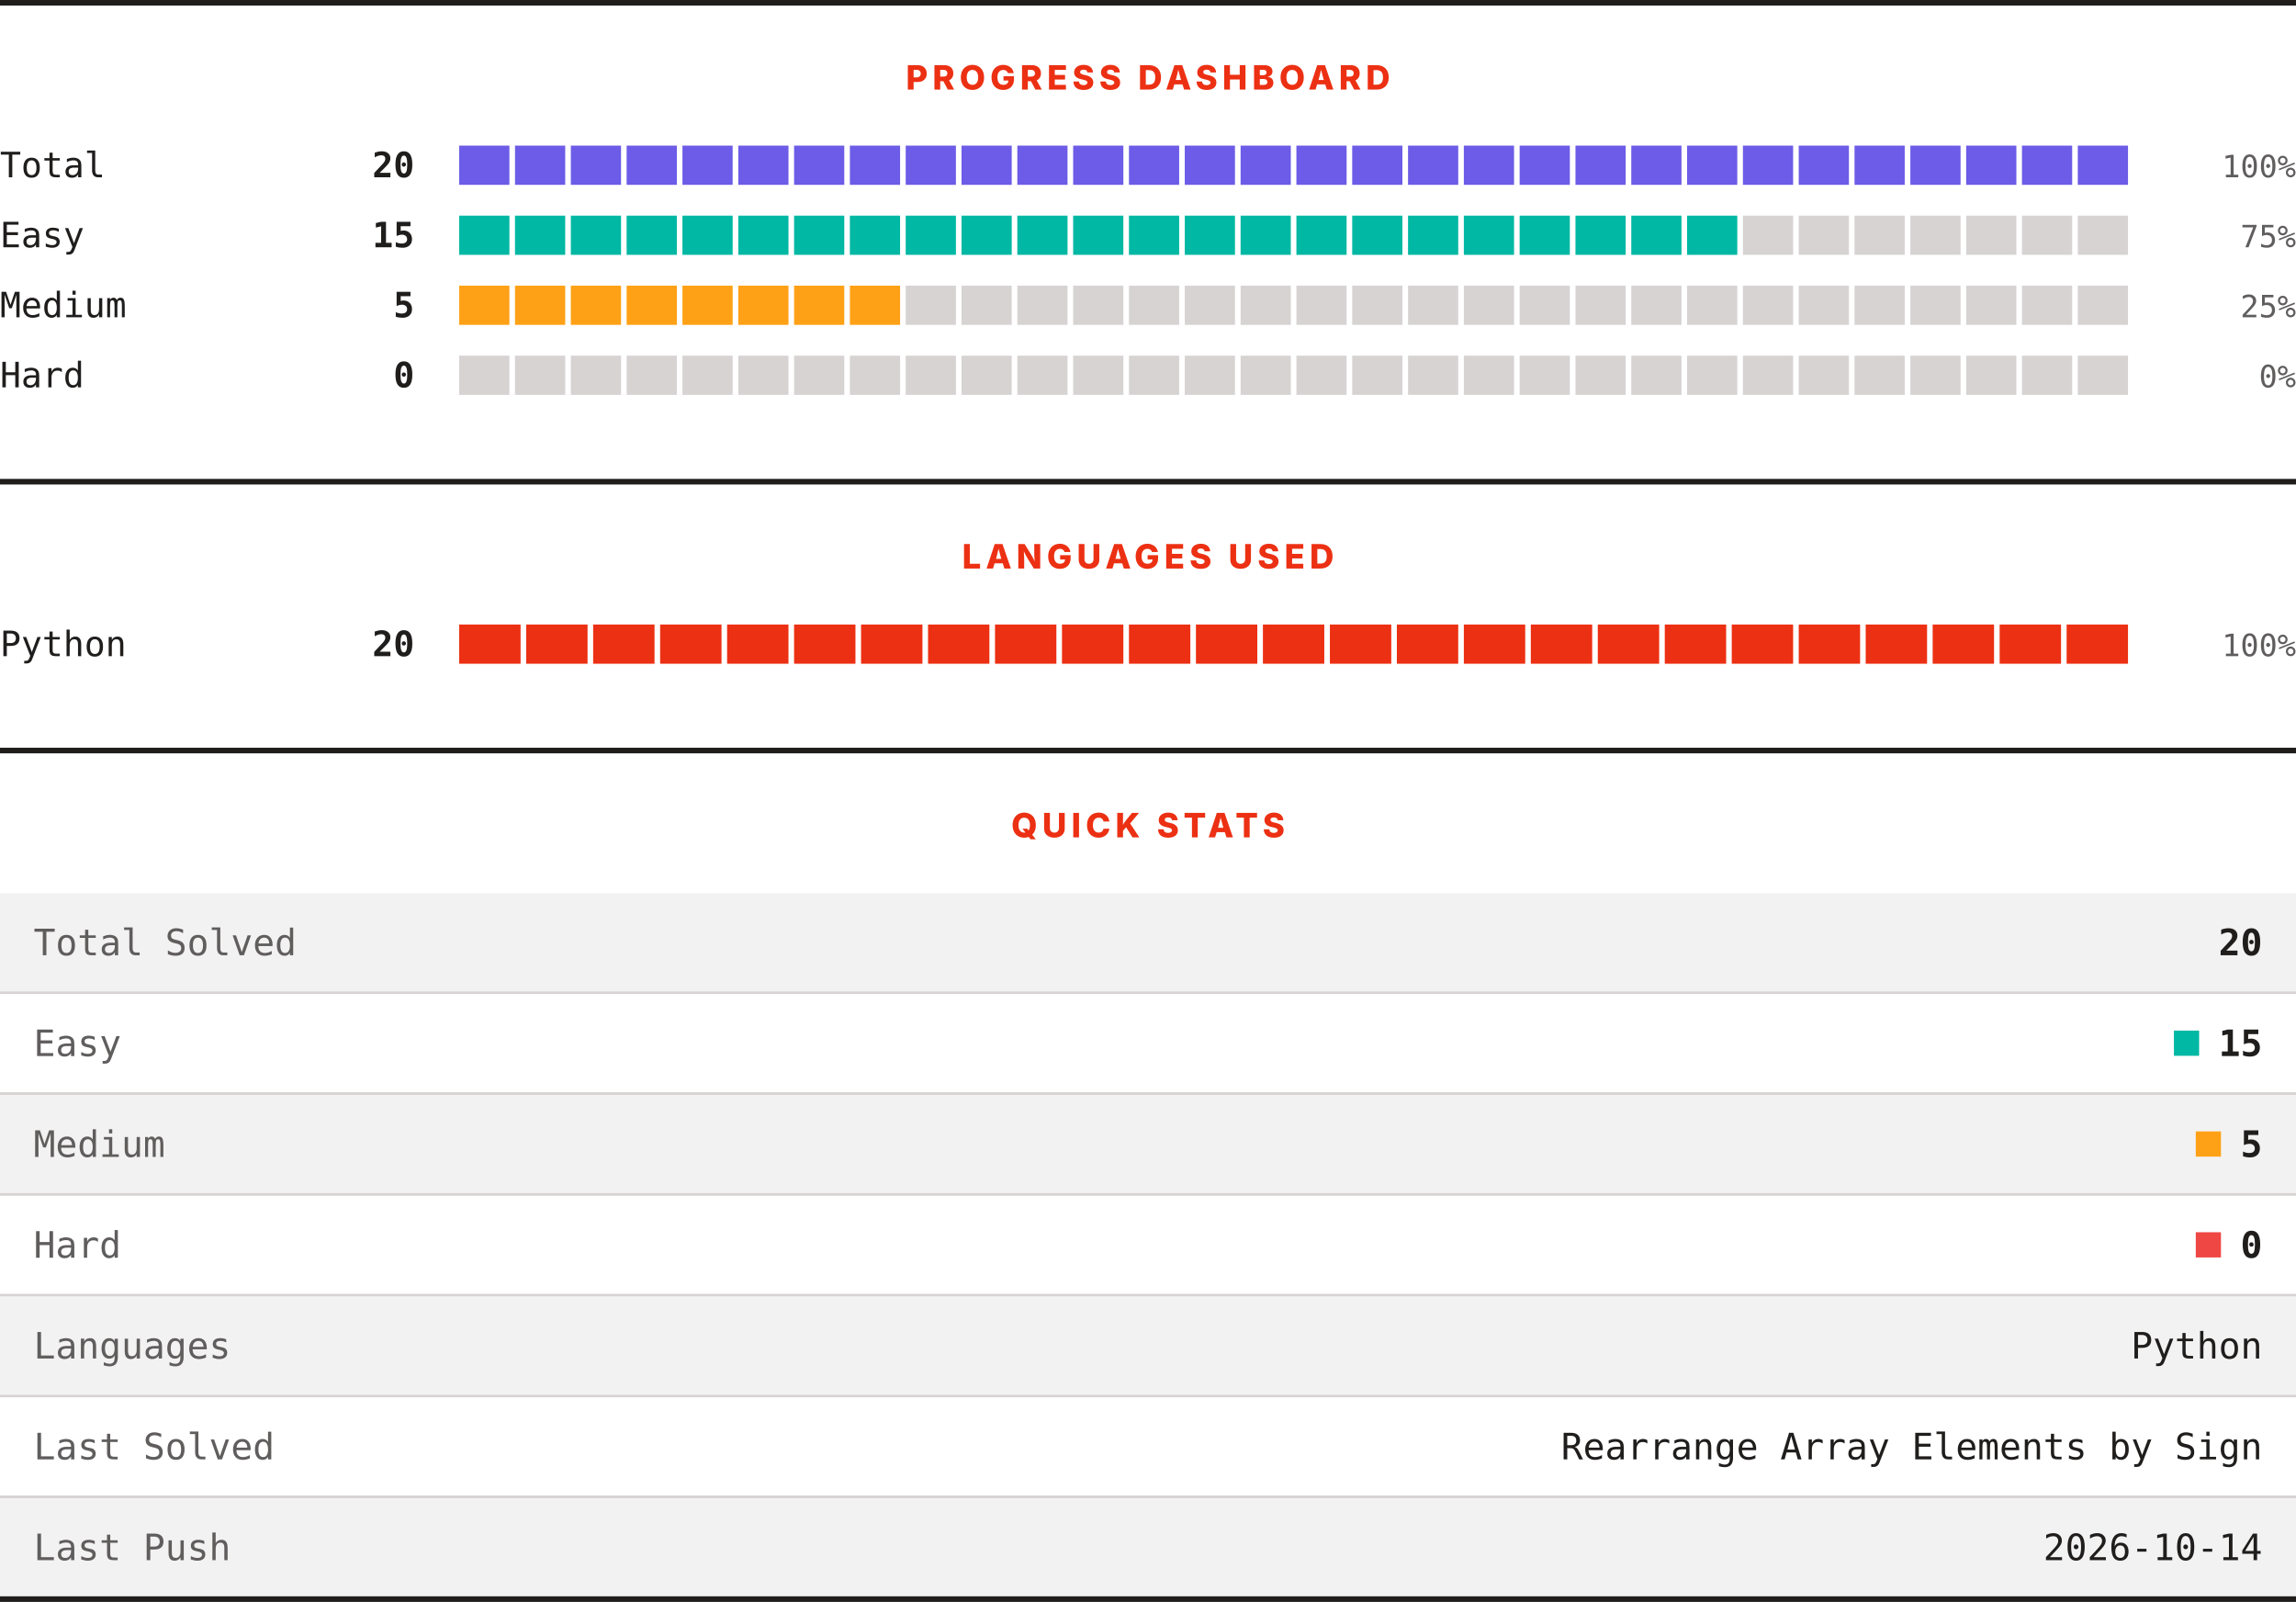
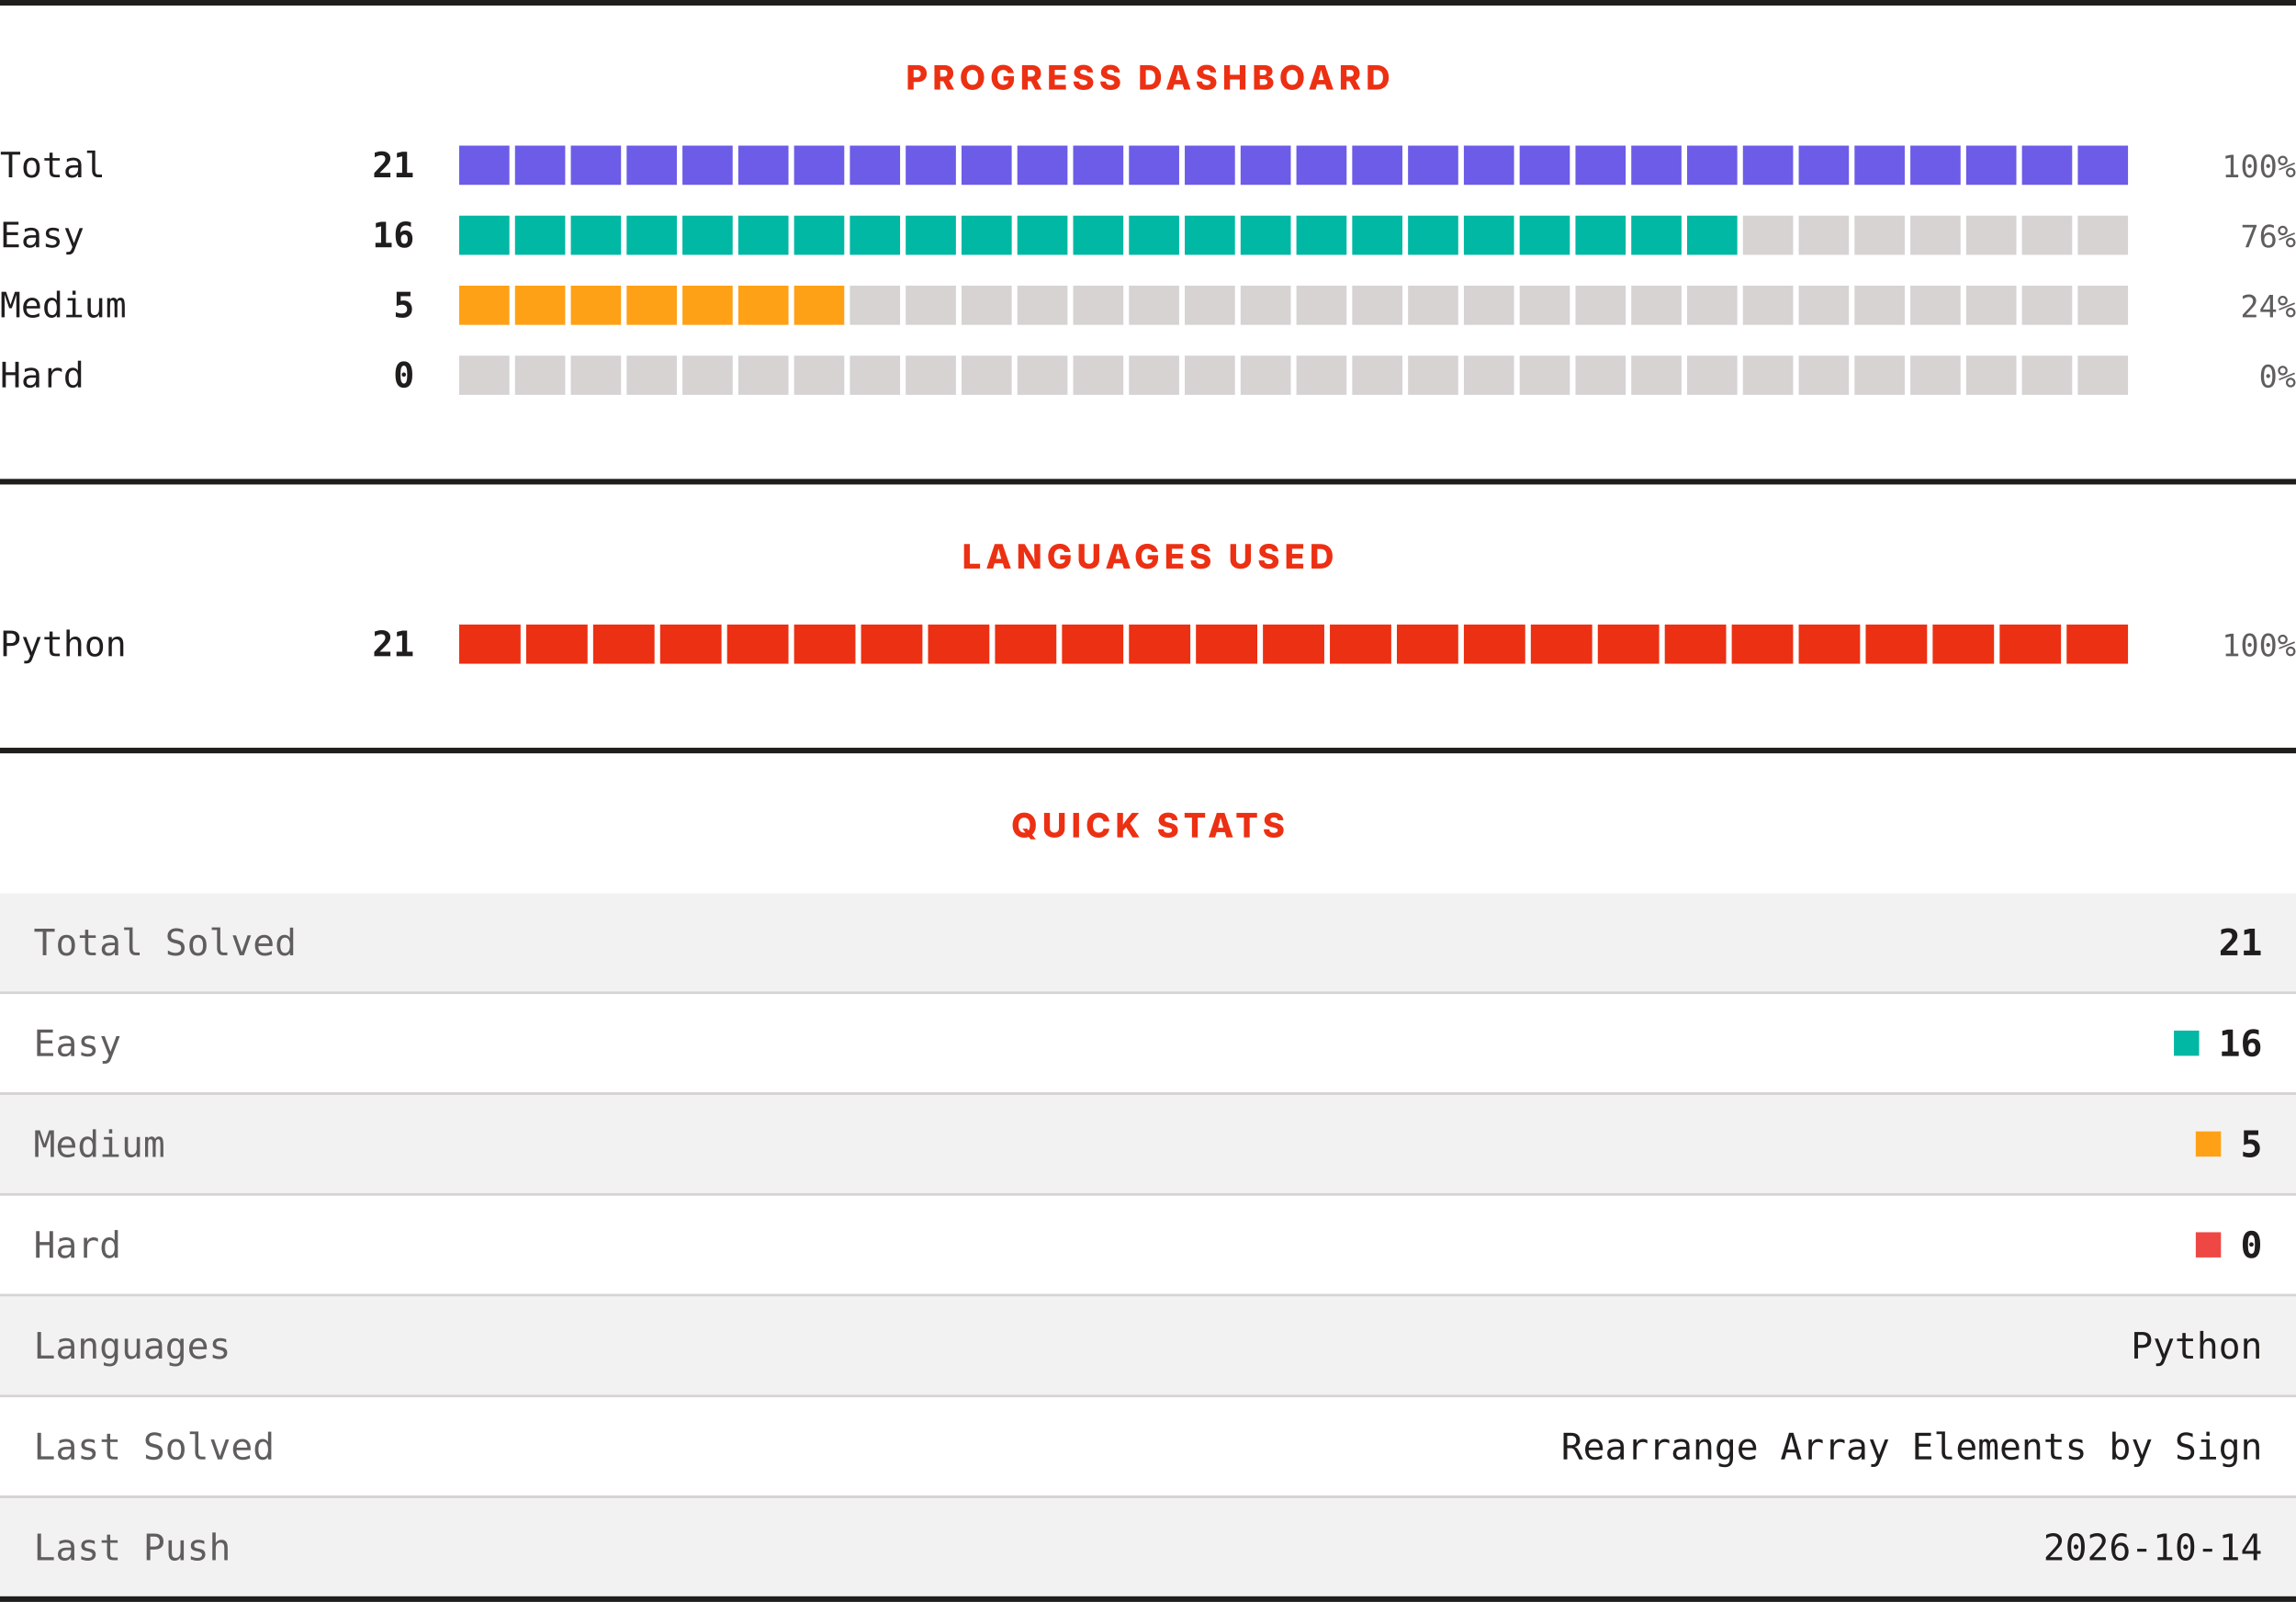
<svg xmlns="http://www.w3.org/2000/svg" width="820" height="572" viewBox="0 0 820 572" role="img" aria-label="LeetCode progress, languages and quick stats">
  <rect width="820" height="572" fill="#ffffff" />
  <rect x="0" y="0" width="820" height="2" fill="#201e1d" />
  <text x="410" y="32" text-anchor="middle" font-family="Archivo, system-ui, -apple-system, Segoe UI, sans-serif" font-size="12" font-weight="800" letter-spacing="1.68" fill="#ec3013">PROGRESS DASHBOARD</text>
  <text x="0" y="63.3" font-family="ui-monospace, SFMono-Regular, Menlo, Consolas, monospace" font-size="12.5" fill="#201e1d">Total</text>
-   <text x="148" y="63.3" text-anchor="end" font-family="ui-monospace, SFMono-Regular, Menlo, Consolas, monospace" font-size="12.5" font-weight="700" fill="#201e1d">20</text>
+   <text x="148" y="63.3" text-anchor="end" font-family="ui-monospace, SFMono-Regular, Menlo, Consolas, monospace" font-size="12.5" font-weight="700" fill="#201e1d">21</text>
  <rect x="164.00" y="52" width="17.93" height="14" fill="#6c5ce7" />
  <rect x="183.93" y="52" width="17.93" height="14" fill="#6c5ce7" />
  <rect x="203.87" y="52" width="17.93" height="14" fill="#6c5ce7" />
  <rect x="223.80" y="52" width="17.93" height="14" fill="#6c5ce7" />
  <rect x="243.73" y="52" width="17.93" height="14" fill="#6c5ce7" />
  <rect x="263.67" y="52" width="17.93" height="14" fill="#6c5ce7" />
  <rect x="283.60" y="52" width="17.93" height="14" fill="#6c5ce7" />
  <rect x="303.53" y="52" width="17.93" height="14" fill="#6c5ce7" />
  <rect x="323.47" y="52" width="17.93" height="14" fill="#6c5ce7" />
  <rect x="343.40" y="52" width="17.93" height="14" fill="#6c5ce7" />
  <rect x="363.33" y="52" width="17.93" height="14" fill="#6c5ce7" />
  <rect x="383.27" y="52" width="17.93" height="14" fill="#6c5ce7" />
  <rect x="403.20" y="52" width="17.93" height="14" fill="#6c5ce7" />
  <rect x="423.13" y="52" width="17.93" height="14" fill="#6c5ce7" />
  <rect x="443.07" y="52" width="17.93" height="14" fill="#6c5ce7" />
  <rect x="463.00" y="52" width="17.93" height="14" fill="#6c5ce7" />
  <rect x="482.93" y="52" width="17.93" height="14" fill="#6c5ce7" />
  <rect x="502.87" y="52" width="17.93" height="14" fill="#6c5ce7" />
  <rect x="522.80" y="52" width="17.93" height="14" fill="#6c5ce7" />
  <rect x="542.73" y="52" width="17.93" height="14" fill="#6c5ce7" />
  <rect x="562.67" y="52" width="17.93" height="14" fill="#6c5ce7" />
  <rect x="582.60" y="52" width="17.93" height="14" fill="#6c5ce7" />
  <rect x="602.53" y="52" width="17.93" height="14" fill="#6c5ce7" />
  <rect x="622.47" y="52" width="17.93" height="14" fill="#6c5ce7" />
  <rect x="642.40" y="52" width="17.93" height="14" fill="#6c5ce7" />
  <rect x="662.33" y="52" width="17.93" height="14" fill="#6c5ce7" />
  <rect x="682.27" y="52" width="17.93" height="14" fill="#6c5ce7" />
  <rect x="702.20" y="52" width="17.93" height="14" fill="#6c5ce7" />
  <rect x="722.13" y="52" width="17.93" height="14" fill="#6c5ce7" />
  <rect x="742.07" y="52" width="17.93" height="14" fill="#6c5ce7" />
  <text x="820" y="63.3" text-anchor="end" font-family="ui-monospace, SFMono-Regular, Menlo, Consolas, monospace" font-size="11" fill="#605d5d">100%</text>
  <text x="0" y="88.3" font-family="ui-monospace, SFMono-Regular, Menlo, Consolas, monospace" font-size="12.5" fill="#201e1d">Easy</text>
-   <text x="148" y="88.3" text-anchor="end" font-family="ui-monospace, SFMono-Regular, Menlo, Consolas, monospace" font-size="12.5" font-weight="700" fill="#201e1d">15</text>
+   <text x="148" y="88.3" text-anchor="end" font-family="ui-monospace, SFMono-Regular, Menlo, Consolas, monospace" font-size="12.5" font-weight="700" fill="#201e1d">16</text>
  <rect x="164.00" y="77" width="17.93" height="14" fill="#00b8a3" />
  <rect x="183.93" y="77" width="17.93" height="14" fill="#00b8a3" />
  <rect x="203.87" y="77" width="17.93" height="14" fill="#00b8a3" />
  <rect x="223.80" y="77" width="17.93" height="14" fill="#00b8a3" />
  <rect x="243.73" y="77" width="17.93" height="14" fill="#00b8a3" />
  <rect x="263.67" y="77" width="17.93" height="14" fill="#00b8a3" />
  <rect x="283.60" y="77" width="17.93" height="14" fill="#00b8a3" />
  <rect x="303.53" y="77" width="17.93" height="14" fill="#00b8a3" />
  <rect x="323.47" y="77" width="17.93" height="14" fill="#00b8a3" />
  <rect x="343.40" y="77" width="17.93" height="14" fill="#00b8a3" />
  <rect x="363.33" y="77" width="17.93" height="14" fill="#00b8a3" />
  <rect x="383.27" y="77" width="17.93" height="14" fill="#00b8a3" />
  <rect x="403.20" y="77" width="17.93" height="14" fill="#00b8a3" />
  <rect x="423.13" y="77" width="17.93" height="14" fill="#00b8a3" />
  <rect x="443.07" y="77" width="17.93" height="14" fill="#00b8a3" />
  <rect x="463.00" y="77" width="17.93" height="14" fill="#00b8a3" />
  <rect x="482.93" y="77" width="17.93" height="14" fill="#00b8a3" />
  <rect x="502.87" y="77" width="17.93" height="14" fill="#00b8a3" />
  <rect x="522.80" y="77" width="17.93" height="14" fill="#00b8a3" />
  <rect x="542.73" y="77" width="17.93" height="14" fill="#00b8a3" />
  <rect x="562.67" y="77" width="17.93" height="14" fill="#00b8a3" />
  <rect x="582.60" y="77" width="17.93" height="14" fill="#00b8a3" />
  <rect x="602.53" y="77" width="17.93" height="14" fill="#00b8a3" />
  <rect x="622.47" y="77" width="17.93" height="14" fill="#d7d3d3" />
  <rect x="642.40" y="77" width="17.93" height="14" fill="#d7d3d3" />
  <rect x="662.33" y="77" width="17.93" height="14" fill="#d7d3d3" />
  <rect x="682.27" y="77" width="17.93" height="14" fill="#d7d3d3" />
  <rect x="702.20" y="77" width="17.93" height="14" fill="#d7d3d3" />
  <rect x="722.13" y="77" width="17.93" height="14" fill="#d7d3d3" />
  <rect x="742.07" y="77" width="17.93" height="14" fill="#d7d3d3" />
-   <text x="820" y="88.3" text-anchor="end" font-family="ui-monospace, SFMono-Regular, Menlo, Consolas, monospace" font-size="11" fill="#605d5d">75%</text>
+   <text x="820" y="88.3" text-anchor="end" font-family="ui-monospace, SFMono-Regular, Menlo, Consolas, monospace" font-size="11" fill="#605d5d">76%</text>
  <text x="0" y="113.3" font-family="ui-monospace, SFMono-Regular, Menlo, Consolas, monospace" font-size="12.5" fill="#201e1d">Medium</text>
  <text x="148" y="113.3" text-anchor="end" font-family="ui-monospace, SFMono-Regular, Menlo, Consolas, monospace" font-size="12.5" font-weight="700" fill="#201e1d">5</text>
  <rect x="164.00" y="102" width="17.93" height="14" fill="#ffa116" />
  <rect x="183.93" y="102" width="17.93" height="14" fill="#ffa116" />
  <rect x="203.87" y="102" width="17.93" height="14" fill="#ffa116" />
  <rect x="223.80" y="102" width="17.93" height="14" fill="#ffa116" />
  <rect x="243.73" y="102" width="17.93" height="14" fill="#ffa116" />
  <rect x="263.67" y="102" width="17.93" height="14" fill="#ffa116" />
  <rect x="283.60" y="102" width="17.93" height="14" fill="#ffa116" />
-   <rect x="303.53" y="102" width="17.93" height="14" fill="#ffa116" />
+   <rect x="303.53" y="102" width="17.93" height="14" fill="#d7d3d3" />
  <rect x="323.47" y="102" width="17.93" height="14" fill="#d7d3d3" />
  <rect x="343.40" y="102" width="17.93" height="14" fill="#d7d3d3" />
  <rect x="363.33" y="102" width="17.93" height="14" fill="#d7d3d3" />
  <rect x="383.27" y="102" width="17.93" height="14" fill="#d7d3d3" />
  <rect x="403.20" y="102" width="17.93" height="14" fill="#d7d3d3" />
  <rect x="423.13" y="102" width="17.93" height="14" fill="#d7d3d3" />
  <rect x="443.07" y="102" width="17.93" height="14" fill="#d7d3d3" />
  <rect x="463.00" y="102" width="17.93" height="14" fill="#d7d3d3" />
  <rect x="482.93" y="102" width="17.93" height="14" fill="#d7d3d3" />
  <rect x="502.87" y="102" width="17.93" height="14" fill="#d7d3d3" />
  <rect x="522.80" y="102" width="17.93" height="14" fill="#d7d3d3" />
  <rect x="542.73" y="102" width="17.93" height="14" fill="#d7d3d3" />
  <rect x="562.67" y="102" width="17.93" height="14" fill="#d7d3d3" />
  <rect x="582.60" y="102" width="17.93" height="14" fill="#d7d3d3" />
  <rect x="602.53" y="102" width="17.93" height="14" fill="#d7d3d3" />
  <rect x="622.47" y="102" width="17.93" height="14" fill="#d7d3d3" />
  <rect x="642.40" y="102" width="17.93" height="14" fill="#d7d3d3" />
  <rect x="662.33" y="102" width="17.93" height="14" fill="#d7d3d3" />
  <rect x="682.27" y="102" width="17.93" height="14" fill="#d7d3d3" />
  <rect x="702.20" y="102" width="17.93" height="14" fill="#d7d3d3" />
  <rect x="722.13" y="102" width="17.93" height="14" fill="#d7d3d3" />
  <rect x="742.07" y="102" width="17.93" height="14" fill="#d7d3d3" />
-   <text x="820" y="113.3" text-anchor="end" font-family="ui-monospace, SFMono-Regular, Menlo, Consolas, monospace" font-size="11" fill="#605d5d">25%</text>
+   <text x="820" y="113.3" text-anchor="end" font-family="ui-monospace, SFMono-Regular, Menlo, Consolas, monospace" font-size="11" fill="#605d5d">24%</text>
  <text x="0" y="138.3" font-family="ui-monospace, SFMono-Regular, Menlo, Consolas, monospace" font-size="12.5" fill="#201e1d">Hard</text>
  <text x="148" y="138.3" text-anchor="end" font-family="ui-monospace, SFMono-Regular, Menlo, Consolas, monospace" font-size="12.5" font-weight="700" fill="#201e1d">0</text>
  <rect x="164.00" y="127" width="17.93" height="14" fill="#d7d3d3" />
  <rect x="183.93" y="127" width="17.93" height="14" fill="#d7d3d3" />
  <rect x="203.87" y="127" width="17.93" height="14" fill="#d7d3d3" />
  <rect x="223.80" y="127" width="17.93" height="14" fill="#d7d3d3" />
  <rect x="243.73" y="127" width="17.93" height="14" fill="#d7d3d3" />
  <rect x="263.67" y="127" width="17.93" height="14" fill="#d7d3d3" />
  <rect x="283.60" y="127" width="17.93" height="14" fill="#d7d3d3" />
  <rect x="303.53" y="127" width="17.93" height="14" fill="#d7d3d3" />
  <rect x="323.47" y="127" width="17.93" height="14" fill="#d7d3d3" />
  <rect x="343.40" y="127" width="17.93" height="14" fill="#d7d3d3" />
  <rect x="363.33" y="127" width="17.93" height="14" fill="#d7d3d3" />
  <rect x="383.27" y="127" width="17.93" height="14" fill="#d7d3d3" />
  <rect x="403.20" y="127" width="17.93" height="14" fill="#d7d3d3" />
  <rect x="423.13" y="127" width="17.93" height="14" fill="#d7d3d3" />
  <rect x="443.07" y="127" width="17.93" height="14" fill="#d7d3d3" />
  <rect x="463.00" y="127" width="17.93" height="14" fill="#d7d3d3" />
  <rect x="482.93" y="127" width="17.93" height="14" fill="#d7d3d3" />
  <rect x="502.87" y="127" width="17.93" height="14" fill="#d7d3d3" />
  <rect x="522.80" y="127" width="17.93" height="14" fill="#d7d3d3" />
  <rect x="542.73" y="127" width="17.93" height="14" fill="#d7d3d3" />
  <rect x="562.67" y="127" width="17.93" height="14" fill="#d7d3d3" />
  <rect x="582.60" y="127" width="17.93" height="14" fill="#d7d3d3" />
  <rect x="602.53" y="127" width="17.93" height="14" fill="#d7d3d3" />
  <rect x="622.47" y="127" width="17.93" height="14" fill="#d7d3d3" />
  <rect x="642.40" y="127" width="17.93" height="14" fill="#d7d3d3" />
  <rect x="662.33" y="127" width="17.93" height="14" fill="#d7d3d3" />
  <rect x="682.27" y="127" width="17.93" height="14" fill="#d7d3d3" />
  <rect x="702.20" y="127" width="17.93" height="14" fill="#d7d3d3" />
  <rect x="722.13" y="127" width="17.93" height="14" fill="#d7d3d3" />
  <rect x="742.07" y="127" width="17.93" height="14" fill="#d7d3d3" />
  <text x="820" y="138.3" text-anchor="end" font-family="ui-monospace, SFMono-Regular, Menlo, Consolas, monospace" font-size="11" fill="#605d5d">0%</text>
  <rect x="0" y="171" width="820" height="2" fill="#201e1d" />
  <text x="410" y="203" text-anchor="middle" font-family="Archivo, system-ui, -apple-system, Segoe UI, sans-serif" font-size="12" font-weight="800" letter-spacing="1.68" fill="#ec3013">LANGUAGES USED</text>
  <text x="0" y="234.3" font-family="ui-monospace, SFMono-Regular, Menlo, Consolas, monospace" font-size="12.5" fill="#201e1d">Python</text>
-   <text x="148" y="234.3" text-anchor="end" font-family="ui-monospace, SFMono-Regular, Menlo, Consolas, monospace" font-size="12.5" font-weight="700" fill="#201e1d">20</text>
+   <text x="148" y="234.3" text-anchor="end" font-family="ui-monospace, SFMono-Regular, Menlo, Consolas, monospace" font-size="12.5" font-weight="700" fill="#201e1d">21</text>
  <rect x="164.00" y="223" width="21.92" height="14" fill="#ec3013" />
  <rect x="187.92" y="223" width="21.92" height="14" fill="#ec3013" />
  <rect x="211.84" y="223" width="21.92" height="14" fill="#ec3013" />
  <rect x="235.76" y="223" width="21.92" height="14" fill="#ec3013" />
  <rect x="259.68" y="223" width="21.92" height="14" fill="#ec3013" />
  <rect x="283.60" y="223" width="21.92" height="14" fill="#ec3013" />
  <rect x="307.52" y="223" width="21.92" height="14" fill="#ec3013" />
  <rect x="331.44" y="223" width="21.92" height="14" fill="#ec3013" />
  <rect x="355.36" y="223" width="21.92" height="14" fill="#ec3013" />
  <rect x="379.28" y="223" width="21.92" height="14" fill="#ec3013" />
  <rect x="403.20" y="223" width="21.92" height="14" fill="#ec3013" />
  <rect x="427.12" y="223" width="21.92" height="14" fill="#ec3013" />
  <rect x="451.04" y="223" width="21.92" height="14" fill="#ec3013" />
  <rect x="474.96" y="223" width="21.92" height="14" fill="#ec3013" />
  <rect x="498.88" y="223" width="21.92" height="14" fill="#ec3013" />
  <rect x="522.80" y="223" width="21.92" height="14" fill="#ec3013" />
  <rect x="546.72" y="223" width="21.92" height="14" fill="#ec3013" />
  <rect x="570.64" y="223" width="21.92" height="14" fill="#ec3013" />
  <rect x="594.56" y="223" width="21.92" height="14" fill="#ec3013" />
  <rect x="618.48" y="223" width="21.92" height="14" fill="#ec3013" />
  <rect x="642.40" y="223" width="21.92" height="14" fill="#ec3013" />
  <rect x="666.32" y="223" width="21.92" height="14" fill="#ec3013" />
  <rect x="690.24" y="223" width="21.92" height="14" fill="#ec3013" />
  <rect x="714.16" y="223" width="21.92" height="14" fill="#ec3013" />
  <rect x="738.08" y="223" width="21.92" height="14" fill="#ec3013" />
  <text x="820" y="234.3" text-anchor="end" font-family="ui-monospace, SFMono-Regular, Menlo, Consolas, monospace" font-size="11" fill="#605d5d">100%</text>
  <rect x="0" y="267" width="820" height="2" fill="#201e1d" />
  <text x="410" y="299" text-anchor="middle" font-family="Archivo, system-ui, -apple-system, Segoe UI, sans-serif" font-size="12" font-weight="800" letter-spacing="1.68" fill="#ec3013">QUICK STATS</text>
  <rect x="0" y="319" width="820" height="35" fill="#f3f2f2" />
  <text x="12" y="341.1" font-family="ui-monospace, SFMono-Regular, Menlo, Consolas, monospace" font-size="13" fill="#605d5d">Total Solved</text>
-   <text x="808" y="341.1" text-anchor="end" font-family="ui-monospace, SFMono-Regular, Menlo, Consolas, monospace" font-size="13" font-weight="700" fill="#201e1d">20</text>
+   <text x="808" y="341.1" text-anchor="end" font-family="ui-monospace, SFMono-Regular, Menlo, Consolas, monospace" font-size="13" font-weight="700" fill="#201e1d">21</text>
  <rect x="0" y="354" width="820" height="1" fill="#d7d3d3" />
  <rect x="0" y="355" width="820" height="35" fill="#ffffff" />
  <text x="12" y="377.1" font-family="ui-monospace, SFMono-Regular, Menlo, Consolas, monospace" font-size="13" fill="#605d5d">Easy</text>
  <rect x="776.4" y="368" width="9" height="9" fill="#00b8a3" />
-   <text x="808" y="377.1" text-anchor="end" font-family="ui-monospace, SFMono-Regular, Menlo, Consolas, monospace" font-size="13" font-weight="700" fill="#201e1d">15</text>
+   <text x="808" y="377.1" text-anchor="end" font-family="ui-monospace, SFMono-Regular, Menlo, Consolas, monospace" font-size="13" font-weight="700" fill="#201e1d">16</text>
  <rect x="0" y="390" width="820" height="1" fill="#d7d3d3" />
  <rect x="0" y="391" width="820" height="35" fill="#f3f2f2" />
  <text x="12" y="413.1" font-family="ui-monospace, SFMono-Regular, Menlo, Consolas, monospace" font-size="13" fill="#605d5d">Medium</text>
  <rect x="784.2" y="404" width="9" height="9" fill="#ffa116" />
  <text x="808" y="413.1" text-anchor="end" font-family="ui-monospace, SFMono-Regular, Menlo, Consolas, monospace" font-size="13" font-weight="700" fill="#201e1d">5</text>
  <rect x="0" y="426" width="820" height="1" fill="#d7d3d3" />
  <rect x="0" y="427" width="820" height="35" fill="#ffffff" />
  <text x="12" y="449.1" font-family="ui-monospace, SFMono-Regular, Menlo, Consolas, monospace" font-size="13" fill="#605d5d">Hard</text>
  <rect x="784.2" y="440" width="9" height="9" fill="#ef4743" />
  <text x="808" y="449.1" text-anchor="end" font-family="ui-monospace, SFMono-Regular, Menlo, Consolas, monospace" font-size="13" font-weight="700" fill="#201e1d">0</text>
  <rect x="0" y="462" width="820" height="1" fill="#d7d3d3" />
  <rect x="0" y="463" width="820" height="35" fill="#f3f2f2" />
  <text x="12" y="485.1" font-family="ui-monospace, SFMono-Regular, Menlo, Consolas, monospace" font-size="13" fill="#605d5d">Languages</text>
  <text x="808" y="485.1" text-anchor="end" font-family="ui-monospace, SFMono-Regular, Menlo, Consolas, monospace" font-size="13" fill="#201e1d">Python</text>
  <rect x="0" y="498" width="820" height="1" fill="#d7d3d3" />
  <rect x="0" y="499" width="820" height="35" fill="#ffffff" />
  <text x="12" y="521.1" font-family="ui-monospace, SFMono-Regular, Menlo, Consolas, monospace" font-size="13" fill="#605d5d">Last Solved</text>
  <text x="808" y="521.1" text-anchor="end" font-family="ui-monospace, SFMono-Regular, Menlo, Consolas, monospace" font-size="13" fill="#201e1d">Rearrange Array Elements by Sign</text>
  <rect x="0" y="534" width="820" height="1" fill="#d7d3d3" />
  <rect x="0" y="535" width="820" height="35" fill="#f3f2f2" />
  <text x="12" y="557.1" font-family="ui-monospace, SFMono-Regular, Menlo, Consolas, monospace" font-size="13" fill="#605d5d">Last Push</text>
  <text x="808" y="557.1" text-anchor="end" font-family="ui-monospace, SFMono-Regular, Menlo, Consolas, monospace" font-size="13" fill="#201e1d">2026-10-14</text>
  <rect x="0" y="570" width="820" height="2" fill="#201e1d" />
</svg>
